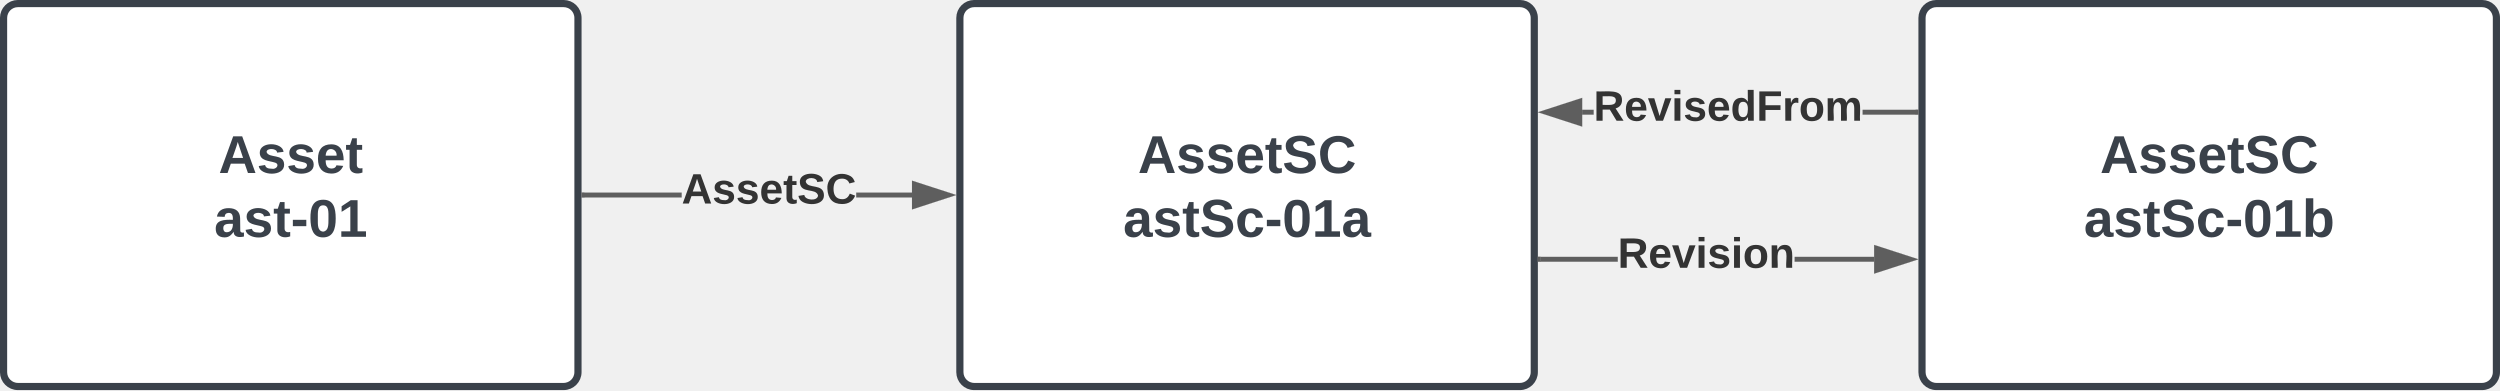
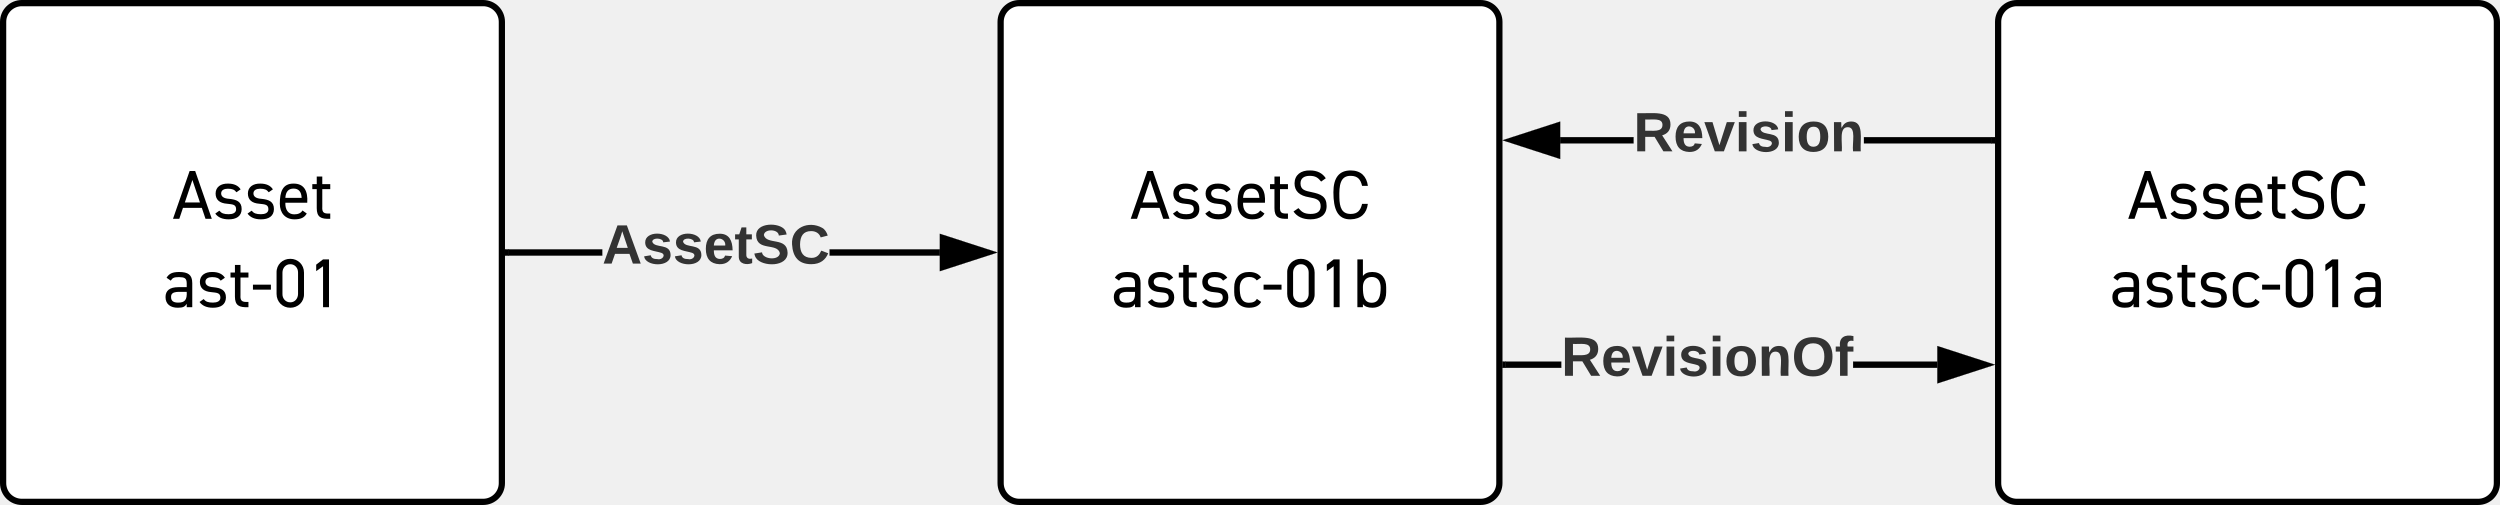
- <svg xmlns="http://www.w3.org/2000/svg" xmlns:ns1="lucid" xmlns:xlink="http://www.w3.org/1999/xlink" width="1044.56" height="163">
-   <g transform="translate(-235.6111 1042.389)" ns1:page-tab-id="0_0">
-     <path d="M237.1-1034.9a6 6 0 0 1 6-6h228a6 6 0 0 1 6 6v148a6 6 0 0 1-6 6h-228a6 6 0 0 1-6-6z" stroke="#3a414a" stroke-width="3" fill="#fff" />
-     <use xlink:href="#a" transform="matrix(1,0,0,1,245.1111,-1032.889) translate(81.81481 62.77778)" />
-     <use xlink:href="#b" transform="matrix(1,0,0,1,245.1111,-1032.889) translate(79.96296 89.44444)" />
-     <path d="M636.67-1034.9a6 6 0 0 1 6-6h228a6 6 0 0 1 6 6v148a6 6 0 0 1-6 6h-228a6 6 0 0 1-6-6z" stroke="#3a414a" stroke-width="3" fill="#fff" />
-     <use xlink:href="#c" transform="matrix(1,0,0,1,644.6667,-1032.889) translate(66.41358 62.77778)" />
-     <use xlink:href="#d" transform="matrix(1,0,0,1,644.6667,-1032.889) translate(60.20988 89.44444)" />
-     <path d="M520.42-959.9h-40.8v-2h40.8zm96.25 0h-23.3v-2h23.3z" stroke="#5e5e5e" stroke-width=".05" fill="#5e5e5e" />
-     <path d="M479.64-959.9h-1.03v-2h1.04z" fill="#5e5e5e" />
-     <path d="M479.66-959.86h-1.07v-2.05h1.06zm-1.02-2v1.95h.97v-1.96z" stroke="#5e5e5e" stroke-width=".05" fill="#5e5e5e" />
-     <path d="M631.93-960.9l-14.26 4.65v-9.27z" fill="#5e5e5e" />
-     <path d="M635.17-960.9l-18.5 6.02v-12.02zm-16.5 3.27l10.03-3.26-10.04-3.25z" stroke="#5e5e5e" stroke-width=".05" fill="#5e5e5e" />
-     <use xlink:href="#e" transform="matrix(1,0,0,1,520.4209,-971.5556) translate(0 14.22222)" />
-     <path d="M1038.67-1034.9a6 6 0 0 1 6-6h228a6 6 0 0 1 6 6v148a6 6 0 0 1-6 6h-228a6 6 0 0 1-6-6z" stroke="#3a414a" stroke-width="3" fill="#fff" />
-     <use xlink:href="#c" transform="matrix(1,0,0,1,1046.667,-1032.889) translate(66.41358 62.77778)" />
-     <use xlink:href="#f" transform="matrix(1,0,0,1,1046.667,-1032.889) translate(59.62346 89.44444)" />
-     <path d="M911.54-933.05h-32.37v-2h32.37zm107.13 0h-33.2v-2h33.2z" stroke="#5e5e5e" stroke-width=".05" fill="#5e5e5e" />
-     <path d="M879.2-933.05h-1.03v-2h1.03z" fill="#5e5e5e" />
-     <path d="M879.22-933.02h-1.08v-2.05h1.08zm-1.03-2v1.95h.97v-1.95z" stroke="#5e5e5e" stroke-width=".05" fill="#5e5e5e" />
-     <path d="M1033.93-934.05l-14.27 4.64v-9.28z" fill="#5e5e5e" />
-     <path d="M1037.17-934.05l-18.5 6v-12zm-16.5 3.26l10.02-3.25-10.04-3.26z" stroke="#5e5e5e" stroke-width=".05" fill="#5e5e5e" />
-     <use xlink:href="#g" transform="matrix(1,0,0,1,911.5432,-944.7147) translate(0 14.22222)" />
-     <path d="M901.47-994.5h-4.8v-2h4.8zm134.7 0h-22.3v-2h22.3z" stroke="#5e5e5e" stroke-width=".05" fill="#5e5e5e" />
-     <path d="M1037.17-994.5h-1.03v-2h1.03z" fill="#5e5e5e" />
-     <path d="M1037.2-994.48h-1.1v-2.05h1.1zm-1.04-2v1.95h.98v-1.95z" stroke="#5e5e5e" stroke-width=".05" fill="#5e5e5e" />
-     <path d="M895.67-990.87l-14.27-4.63 14.27-4.64z" fill="#5e5e5e" />
-     <path d="M896.67-989.5l-18.5-6 18.5-6zm-12.03-6l10.03 3.26v-6.52z" stroke="#5e5e5e" stroke-width=".05" fill="#5e5e5e" />
+ <svg xmlns="http://www.w3.org/2000/svg" xmlns:ns1="lucid" xmlns:xlink="http://www.w3.org/1999/xlink" width="802" height="162">
+   <g transform="translate(2881 -719)" ns1:page-tab-id="0_0">
+     <path d="M-2880 726a6 6 0 0 1 6-6h148a6 6 0 0 1 6 6v148a6 6 0 0 1-6 6h-148a6 6 0 0 1-6-6z" stroke="#000" stroke-width="2" fill="#fff" />
+     <use xlink:href="#a" transform="matrix(1,0,0,1,-2875,725) translate(49.27778 64.18611)" />
+     <use xlink:href="#b" transform="matrix(1,0,0,1,-2875,725) translate(46.21111 92.54167)" />
+     <path d="M-2560 726a6 6 0 0 1 6-6h148a6 6 0 0 1 6 6v148a6 6 0 0 1-6 6h-148a6 6 0 0 1-6-6z" stroke="#000" stroke-width="2" fill="#fff" />
+     <use xlink:href="#c" transform="matrix(1,0,0,1,-2555,725) translate(36.51111 64.18611)" />
+     <use xlink:href="#d" transform="matrix(1,0,0,1,-2555,725) translate(30.42222 92.54167)" />
+     <path d="M-2240 726a6 6 0 0 1 6-6h148a6 6 0 0 1 6 6v148a6 6 0 0 1-6 6h-148a6 6 0 0 1-6-6z" stroke="#000" stroke-width="2" fill="#fff" />
+     <use xlink:href="#c" transform="matrix(1,0,0,1,-2235,725) translate(36.51111 64.18611)" />
+     <use xlink:href="#e" transform="matrix(1,0,0,1,-2235,725) translate(30.75556 92.54167)" />
+     <path d="M-2687.8 801h-30.2v-2h30.2zm108.3 0h-35.36v-2h35.36z" stroke="#000" stroke-width=".05" />
+     <path d="M-2717.97 801h-1.03v-2h1.03z" />
+     <path d="M-2717.95 801.02h-1.08V799h1.08zm-1.03-2V801h.98V799z" stroke="#000" stroke-width=".05" />
+     <path d="M-2564.24 800l-14.26 4.63v-9.26z" />
+     <path d="M-2561 800l-18.5 6v-12zm-16.5 3.26l10.03-3.26-10.03-3.26z" stroke="#000" stroke-width=".05" />
+     <use xlink:href="#f" transform="matrix(1,0,0,1,-2687.802,789.3333) translate(0 14.22222)" />
+     <path d="M-2380.15 837H-2398v-2h17.85zm120.65 0h-27.02v-2h27.02z" stroke="#000" stroke-width=".05" />
+     <path d="M-2397.97 837h-1.03v-2h1.03z" />
+     <path d="M-2397.95 837.02h-1.08V835h1.08zm-1.03-2V837h.98V835z" stroke="#000" stroke-width=".05" />
+     <path d="M-2244.24 836l-14.26 4.63v-9.26z" />
+     <path d="M-2241 836l-18.5 6v-12zm-16.5 3.26l10.03-3.26-10.03-3.26z" stroke="#000" stroke-width=".05" />
+     <use xlink:href="#g" transform="matrix(1,0,0,1,-2380.148,825.3334) translate(0 14.22222)" />
+     <path d="M-2356.96 765h-23.54v-2h23.54zm114.96 0h-41.04v-2h41.04z" stroke="#000" stroke-width=".05" />
+     <path d="M-2241 765h-1.03v-2h1.03z" />
+     <path d="M-2240.97 765.02h-1.08V763h1.08zm-1.03-2V765h.97V763z" stroke="#000" stroke-width=".05" />
+     <path d="M-2381.5 768.63l-14.26-4.63 14.26-4.63z" />
+     <path d="M-2380.5 770l-18.5-6 18.5-6zm-12.03-6l10.03 3.26v-6.52z" stroke="#000" stroke-width=".05" />
    <g>
-       <use xlink:href="#h" transform="matrix(1,0,0,1,901.4679,-1006.169) translate(0 14.22222)" />
+       <use xlink:href="#h" transform="matrix(1,0,0,1,-2356.964,753.3333) translate(0 14.22222)" />
    </g>
    <defs>
-       <path fill="#3a414a" d="M199 0l-22-63H83L61 0H9l90-248h61L250 0h-51zm-33-102l-36-108c-10 38-24 72-36 108h72" id="i" />
-       <path fill="#3a414a" d="M137-138c1-29-70-34-71-4 15 46 118 7 119 86 1 83-164 76-172 9l43-7c4 19 20 25 44 25 33 8 57-30 24-41C81-84 22-81 20-136c-2-80 154-74 161-7" id="j" />
-       <path fill="#3a414a" d="M185-48c-13 30-37 53-82 52C43 2 14-33 14-96s30-98 90-98c62 0 83 45 84 108H66c0 31 8 55 39 56 18 0 30-7 34-22zm-45-69c5-46-57-63-70-21-2 6-4 13-4 21h74" id="k" />
-       <path fill="#3a414a" d="M115-3C79 11 28 4 28-45v-112H4v-33h27l15-45h31v45h36v33H77v99c-1 23 16 31 38 25v30" id="l" />
+       <path d="M154-158L101 0H10l240-690h80L570 0h-91l-53-158H154zm245-78L290-560 181-236h218" id="i" />
+       <path d="M45-366c1-94 76-144 179-142 86 0 147 28 182 83l-60 42c-30-38-57-50-124-51-53 0-96 19-97 67 0 47 39 74 116 79 103 10 181 38 180 149C419-37 344 9 233 8 144 8 80-20 40-75l59-42c31 38 65 51 135 51 58 0 107-19 107-71 0-70-49-71-129-80-111-8-167-58-167-149" id="j" />
+       <path d="M120-232c-4 96 38 168 128 168 58 0 98-19 119-56l62 44C394-17 345 7 254 8 120 9 40-82 40-218c0-172 41-291 198-290 154-1 209 109 198 276H120zm118-204c-73 0-113 45-118 134h235c-4-89-43-134-117-134" id="k" />
+       <path d="M280 0C145 6 85-24 85-154v-274H21v-72h64v-110h80v110h115v72H165v254c-6 91 28 102 115 98V0" id="l" />
      <g id="a">
-         <use transform="matrix(0.0617284,0,0,0.0617284,0,0)" xlink:href="#i" />
-         <use transform="matrix(0.0617284,0,0,0.0617284,15.98765,0)" xlink:href="#j" />
-         <use transform="matrix(0.0617284,0,0,0.0617284,28.33333,0)" xlink:href="#j" />
-         <use transform="matrix(0.0617284,0,0,0.0617284,40.67901,0)" xlink:href="#k" />
-         <use transform="matrix(0.0617284,0,0,0.0617284,53.02469,0)" xlink:href="#l" />
+         <use transform="matrix(0.02222222,0,0,0.02222222,0,0)" xlink:href="#i" />
+         <use transform="matrix(0.02222222,0,0,0.02222222,12.88889,0)" xlink:href="#j" />
+         <use transform="matrix(0.02222222,0,0,0.02222222,23.24444,0)" xlink:href="#j" />
+         <use transform="matrix(0.02222222,0,0,0.02222222,33.6,0)" xlink:href="#k" />
+         <use transform="matrix(0.02222222,0,0,0.02222222,44.44444,0)" xlink:href="#l" />
      </g>
-       <path fill="#3a414a" d="M133-34C117-15 103 5 69 4 32 3 11-16 11-54c-1-60 55-63 116-61 1-26-3-47-28-47-18 1-26 9-28 27l-52-2c7-38 36-58 82-57s74 22 75 68l1 82c-1 14 12 18 25 15v27c-30 8-71 5-69-32zm-48 3c29 0 43-24 42-57-32 0-66-3-65 30 0 17 8 27 23 27" id="m" />
-       <path fill="#3a414a" d="M14-72v-43h91v43H14" id="n" />
-       <path fill="#3a414a" d="M101-251c68 0 84 54 84 127C185-50 166 4 99 4S15-52 14-124c-1-75 17-127 87-127zm-1 216c37-5 36-46 36-89s4-89-36-89c-39 0-36 45-36 89 0 43-3 85 36 89" id="o" />
-       <path fill="#3a414a" d="M23 0v-37h61v-169l-59 37v-38l62-41h46v211h57V0H23" id="p" />
+       <path d="M219 8C111 9 40-44 40-146c0-95 62-143 187-143h119v-58c-2-74-33-85-111-87-71 1-91 8-120 51l-60-42c37-60 84-82 181-83 128 1 190 38 190 161V0h-80v-49C318-4 291 7 219 8zm0-74c103 2 133-44 127-155-96 5-231-25-226 77 0 52 33 78 99 78" id="m" />
+       <path d="M289-253H30v-72h259v72" id="n" />
+       <path d="M250-698c110-1 198 84 198 199v308C452-76 360 9 250 8 140 9 52-76 52-192v-306c-4-116 88-201 198-200zm0 628c65 1 112-54 112-121v-308c2-67-47-122-112-121-66-1-113 54-113 121v308c-2 67 47 122 113 121" id="o" />
+       <path d="M223-690h86V0h-86v-591l-99 71v-94" id="p" />
      <g id="b">
-         <use transform="matrix(0.0617284,0,0,0.0617284,0,0)" xlink:href="#m" />
-         <use transform="matrix(0.0617284,0,0,0.0617284,12.34568,0)" xlink:href="#j" />
-         <use transform="matrix(0.0617284,0,0,0.0617284,24.69136,0)" xlink:href="#l" />
-         <use transform="matrix(0.0617284,0,0,0.0617284,32.03704,0)" xlink:href="#n" />
-         <use transform="matrix(0.0617284,0,0,0.0617284,39.38272,0)" xlink:href="#o" />
-         <use transform="matrix(0.0617284,0,0,0.0617284,51.7284,0)" xlink:href="#p" />
+         <use transform="matrix(0.02222222,0,0,0.02222222,0,0)" xlink:href="#m" />
+         <use transform="matrix(0.02222222,0,0,0.02222222,10.91111,0)" xlink:href="#j" />
+         <use transform="matrix(0.02222222,0,0,0.02222222,21.26667,0)" xlink:href="#l" />
+         <use transform="matrix(0.02222222,0,0,0.02222222,28.26667,0)" xlink:href="#n" />
+         <use transform="matrix(0.02222222,0,0,0.02222222,35.35556,0)" xlink:href="#o" />
+         <use transform="matrix(0.02222222,0,0,0.02222222,46.46667,0)" xlink:href="#p" />
      </g>
-       <path fill="#3a414a" d="M169-182c-1-43-94-46-97-3 18 66 151 10 154 114 3 95-165 93-204 36-6-8-10-19-12-30l50-8c3 46 112 56 116 5-17-69-150-10-154-114-4-87 153-88 188-35 5 8 8 18 10 28" id="q" />
-       <path fill="#3a414a" d="M67-125c0 53 21 87 73 88 37 1 54-22 65-47l45 17C233-25 199 4 140 4 58 4 20-42 15-125 8-235 124-281 211-232c18 10 29 29 36 50l-46 12c-8-25-30-41-62-41-52 0-71 34-72 86" id="r" />
+       <path d="M60-512c2-121 91-189 223-186 103 0 179 38 228 113l-67 48c-43-53-76-82-164-83-78 0-134 33-134 108 0 95 67 108 163 128 130 27 214 62 214 199C523-55 430 7 291 8 179 8 97-30 45-105l71-49c49 56 80 82 175 84 97 0 146-37 146-111 0-94-64-111-163-129-143-22-214-89-214-202" id="q" />
+       <path d="M547-215C530-77 448 4 300 8 108 13 50-143 50-383c0-210 83-315 250-315 149 1 229 86 248 223h-84c-21-92-62-144-164-145-154-2-168 142-164 313 3 144 36 237 164 237 102 0 143-55 164-145h83" id="r" />
      <g id="c">
-         <use transform="matrix(0.0617284,0,0,0.0617284,0,0)" xlink:href="#i" />
-         <use transform="matrix(0.0617284,0,0,0.0617284,15.98765,0)" xlink:href="#j" />
-         <use transform="matrix(0.0617284,0,0,0.0617284,28.33333,0)" xlink:href="#j" />
-         <use transform="matrix(0.0617284,0,0,0.0617284,40.67901,0)" xlink:href="#k" />
-         <use transform="matrix(0.0617284,0,0,0.0617284,53.02469,0)" xlink:href="#l" />
-         <use transform="matrix(0.0617284,0,0,0.0617284,60.37037,0)" xlink:href="#q" />
-         <use transform="matrix(0.0617284,0,0,0.0617284,75.18519,0)" xlink:href="#r" />
+         <use transform="matrix(0.02222222,0,0,0.02222222,0,0)" xlink:href="#i" />
+         <use transform="matrix(0.02222222,0,0,0.02222222,12.88889,0)" xlink:href="#j" />
+         <use transform="matrix(0.02222222,0,0,0.02222222,23.24444,0)" xlink:href="#j" />
+         <use transform="matrix(0.02222222,0,0,0.02222222,33.6,0)" xlink:href="#k" />
+         <use transform="matrix(0.02222222,0,0,0.02222222,44.44444,0)" xlink:href="#l" />
+         <use transform="matrix(0.02222222,0,0,0.02222222,51.44444,0)" xlink:href="#q" />
+         <use transform="matrix(0.02222222,0,0,0.02222222,64.13333,0)" xlink:href="#r" />
      </g>
-       <path fill="#3a414a" d="M190-63c-7 42-38 67-86 67-59 0-84-38-90-98-12-110 154-137 174-36l-49 2c-2-19-15-32-35-32-30 0-35 28-38 64-6 74 65 87 74 30" id="s" />
+       <path d="M120-284c0 125 20 222 136 220 55 0 92-19 111-56l62 44C399-20 341 8 256 8 121 9 38-82 40-218v-66c-1-138 79-225 216-224 79 0 136 26 173 78l-63 44c-23-33-60-50-110-50-88-1-136 62-136 152" id="s" />
+       <path d="M481-218C482-85 412 9 281 8 217 8 172-9 145-44V0H65v-690h80v240c28-39 73-58 136-58 130 0 202 89 200 224v66zm-336-73c0 124 14 228 128 227 106-1 128-100 128-220 0-90-42-152-128-152-83 0-128 59-128 145" id="t" />
      <g id="d">
-         <use transform="matrix(0.0617284,0,0,0.0617284,0,0)" xlink:href="#m" />
-         <use transform="matrix(0.0617284,0,0,0.0617284,12.34568,0)" xlink:href="#j" />
-         <use transform="matrix(0.0617284,0,0,0.0617284,24.69136,0)" xlink:href="#l" />
-         <use transform="matrix(0.0617284,0,0,0.0617284,32.03704,0)" xlink:href="#q" />
-         <use transform="matrix(0.0617284,0,0,0.0617284,46.85185,0)" xlink:href="#s" />
-         <use transform="matrix(0.0617284,0,0,0.0617284,59.19753,0)" xlink:href="#n" />
-         <use transform="matrix(0.0617284,0,0,0.0617284,66.54321,0)" xlink:href="#o" />
-         <use transform="matrix(0.0617284,0,0,0.0617284,78.88889,0)" xlink:href="#p" />
-         <use transform="matrix(0.0617284,0,0,0.0617284,91.23457,0)" xlink:href="#m" />
+         <use transform="matrix(0.02222222,0,0,0.02222222,0,0)" xlink:href="#m" />
+         <use transform="matrix(0.02222222,0,0,0.02222222,10.91111,0)" xlink:href="#j" />
+         <use transform="matrix(0.02222222,0,0,0.02222222,21.26667,0)" xlink:href="#l" />
+         <use transform="matrix(0.02222222,0,0,0.02222222,28.26667,0)" xlink:href="#j" />
+         <use transform="matrix(0.02222222,0,0,0.02222222,38.62222,0)" xlink:href="#s" />
+         <use transform="matrix(0.02222222,0,0,0.02222222,48.26667,0)" xlink:href="#n" />
+         <use transform="matrix(0.02222222,0,0,0.02222222,55.35556,0)" xlink:href="#o" />
+         <use transform="matrix(0.02222222,0,0,0.02222222,66.46667,0)" xlink:href="#p" />
+         <use transform="matrix(0.02222222,0,0,0.02222222,77.57778,0)" xlink:href="#t" />
      </g>
-       <path fill="#333" d="M199 0l-22-63H83L61 0H9l90-248h61L250 0h-51zm-33-102l-36-108c-10 38-24 72-36 108h72" id="t" />
-       <path fill="#333" d="M137-138c1-29-70-34-71-4 15 46 118 7 119 86 1 83-164 76-172 9l43-7c4 19 20 25 44 25 33 8 57-30 24-41C81-84 22-81 20-136c-2-80 154-74 161-7" id="u" />
-       <path fill="#333" d="M185-48c-13 30-37 53-82 52C43 2 14-33 14-96s30-98 90-98c62 0 83 45 84 108H66c0 31 8 55 39 56 18 0 30-7 34-22zm-45-69c5-46-57-63-70-21-2 6-4 13-4 21h74" id="v" />
-       <path fill="#333" d="M115-3C79 11 28 4 28-45v-112H4v-33h27l15-45h31v45h36v33H77v99c-1 23 16 31 38 25v30" id="w" />
-       <path fill="#333" d="M169-182c-1-43-94-46-97-3 18 66 151 10 154 114 3 95-165 93-204 36-6-8-10-19-12-30l50-8c3 46 112 56 116 5-17-69-150-10-154-114-4-87 153-88 188-35 5 8 8 18 10 28" id="x" />
-       <path fill="#333" d="M67-125c0 53 21 87 73 88 37 1 54-22 65-47l45 17C233-25 199 4 140 4 58 4 20-42 15-125 8-235 124-281 211-232c18 10 29 29 36 50l-46 12c-8-25-30-41-62-41-52 0-71 34-72 86" id="y" />
      <g id="e">
-         <use transform="matrix(0.04938272,0,0,0.04938272,0,0)" xlink:href="#t" />
-         <use transform="matrix(0.04938272,0,0,0.04938272,12.79012,0)" xlink:href="#u" />
-         <use transform="matrix(0.04938272,0,0,0.04938272,22.66667,0)" xlink:href="#u" />
-         <use transform="matrix(0.04938272,0,0,0.04938272,32.54321,0)" xlink:href="#v" />
-         <use transform="matrix(0.04938272,0,0,0.04938272,42.41975,0)" xlink:href="#w" />
-         <use transform="matrix(0.04938272,0,0,0.04938272,48.2963,0)" xlink:href="#x" />
-         <use transform="matrix(0.04938272,0,0,0.04938272,60.14815,0)" xlink:href="#y" />
+         <use transform="matrix(0.02222222,0,0,0.02222222,0,0)" xlink:href="#m" />
+         <use transform="matrix(0.02222222,0,0,0.02222222,10.91111,0)" xlink:href="#j" />
+         <use transform="matrix(0.02222222,0,0,0.02222222,21.26667,0)" xlink:href="#l" />
+         <use transform="matrix(0.02222222,0,0,0.02222222,28.26667,0)" xlink:href="#j" />
+         <use transform="matrix(0.02222222,0,0,0.02222222,38.62222,0)" xlink:href="#s" />
+         <use transform="matrix(0.02222222,0,0,0.02222222,48.26667,0)" xlink:href="#n" />
+         <use transform="matrix(0.02222222,0,0,0.02222222,55.35556,0)" xlink:href="#o" />
+         <use transform="matrix(0.02222222,0,0,0.02222222,66.46667,0)" xlink:href="#p" />
+         <use transform="matrix(0.02222222,0,0,0.02222222,77.57778,0)" xlink:href="#m" />
      </g>
-       <path fill="#3a414a" d="M135-194c52 0 70 43 70 98 0 56-19 99-73 100-30 1-46-15-58-35L72 0H24l1-261h50v104c11-23 29-37 60-37zM114-30c31 0 40-27 40-66 0-37-7-63-39-63s-41 28-41 65c0 36 8 64 40 64" id="z" />
+       <path fill="#333" d="M199 0l-22-63H83L61 0H9l90-248h61L250 0h-51zm-33-102l-36-108c-10 38-24 72-36 108h72" id="u" />
+       <path fill="#333" d="M137-138c1-29-70-34-71-4 15 46 118 7 119 86 1 83-164 76-172 9l43-7c4 19 20 25 44 25 33 8 57-30 24-41C81-84 22-81 20-136c-2-80 154-74 161-7" id="v" />
+       <path fill="#333" d="M185-48c-13 30-37 53-82 52C43 2 14-33 14-96s30-98 90-98c62 0 83 45 84 108H66c0 31 8 55 39 56 18 0 30-7 34-22zm-45-69c5-46-57-63-70-21-2 6-4 13-4 21h74" id="w" />
+       <path fill="#333" d="M115-3C79 11 28 4 28-45v-112H4v-33h27l15-45h31v45h36v33H77v99c-1 23 16 31 38 25v30" id="x" />
+       <path fill="#333" d="M169-182c-1-43-94-46-97-3 18 66 151 10 154 114 3 95-165 93-204 36-6-8-10-19-12-30l50-8c3 46 112 56 116 5-17-69-150-10-154-114-4-87 153-88 188-35 5 8 8 18 10 28" id="y" />
+       <path fill="#333" d="M67-125c0 53 21 87 73 88 37 1 54-22 65-47l45 17C233-25 199 4 140 4 58 4 20-42 15-125 8-235 124-281 211-232c18 10 29 29 36 50l-46 12c-8-25-30-41-62-41-52 0-71 34-72 86" id="z" />
      <g id="f">
-         <use transform="matrix(0.0617284,0,0,0.0617284,0,0)" xlink:href="#m" />
-         <use transform="matrix(0.0617284,0,0,0.0617284,12.34568,0)" xlink:href="#j" />
-         <use transform="matrix(0.0617284,0,0,0.0617284,24.69136,0)" xlink:href="#l" />
-         <use transform="matrix(0.0617284,0,0,0.0617284,32.03704,0)" xlink:href="#q" />
-         <use transform="matrix(0.0617284,0,0,0.0617284,46.85185,0)" xlink:href="#s" />
-         <use transform="matrix(0.0617284,0,0,0.0617284,59.19753,0)" xlink:href="#n" />
-         <use transform="matrix(0.0617284,0,0,0.0617284,66.54321,0)" xlink:href="#o" />
-         <use transform="matrix(0.0617284,0,0,0.0617284,78.88889,0)" xlink:href="#p" />
-         <use transform="matrix(0.0617284,0,0,0.0617284,91.23457,0)" xlink:href="#z" />
+         <use transform="matrix(0.04938272,0,0,0.04938272,0,0)" xlink:href="#u" />
+         <use transform="matrix(0.04938272,0,0,0.04938272,12.79012,0)" xlink:href="#v" />
+         <use transform="matrix(0.04938272,0,0,0.04938272,22.66667,0)" xlink:href="#v" />
+         <use transform="matrix(0.04938272,0,0,0.04938272,32.54321,0)" xlink:href="#w" />
+         <use transform="matrix(0.04938272,0,0,0.04938272,42.41975,0)" xlink:href="#x" />
+         <use transform="matrix(0.04938272,0,0,0.04938272,48.2963,0)" xlink:href="#y" />
+         <use transform="matrix(0.04938272,0,0,0.04938272,60.14815,0)" xlink:href="#z" />
      </g>
      <path fill="#333" d="M240-174c0 40-23 61-54 70L253 0h-59l-57-94H76V0H24v-248c93 4 217-23 216 74zM76-134c48-2 112 12 112-38 0-48-66-32-112-35v73" id="A" />
      <path fill="#333" d="M128 0H69L1-190h53L99-40l48-150h52" id="B" />
      <path fill="#333" d="M25-224v-37h50v37H25zM25 0v-190h50V0H25" id="C" />
      <path fill="#333" d="M110-194c64 0 96 36 96 99 0 64-35 99-97 99-61 0-95-36-95-99 0-62 34-99 96-99zm-1 164c35 0 45-28 45-65 0-40-10-65-43-65-34 0-45 26-45 65 0 36 10 65 43 65" id="D" />
      <path fill="#333" d="M135-194c87-1 58 113 63 194h-50c-7-57 23-157-34-157-59 0-34 97-39 157H25l-1-190h47c2 12-1 28 3 38 12-26 28-41 61-42" id="E" />
+       <path fill="#333" d="M140-251c80 0 125 45 125 126S219 4 139 4C58 4 15-44 15-125s44-126 125-126zm-1 214c52 0 73-35 73-88 0-50-21-86-72-86-52 0-73 35-73 86s22 88 72 88" id="F" />
+       <path fill="#333" d="M121-226c-27-7-43 5-38 36h38v33H83V0H34v-157H6v-33h28c-9-59 32-81 87-68v32" id="G" />
      <g id="g">
        <use transform="matrix(0.04938272,0,0,0.04938272,0,0)" xlink:href="#A" />
-         <use transform="matrix(0.04938272,0,0,0.04938272,12.79012,0)" xlink:href="#v" />
+         <use transform="matrix(0.04938272,0,0,0.04938272,12.79012,0)" xlink:href="#w" />
        <use transform="matrix(0.04938272,0,0,0.04938272,22.66667,0)" xlink:href="#B" />
        <use transform="matrix(0.04938272,0,0,0.04938272,32.54321,0)" xlink:href="#C" />
-         <use transform="matrix(0.04938272,0,0,0.04938272,37.48148,0)" xlink:href="#u" />
+         <use transform="matrix(0.04938272,0,0,0.04938272,37.48148,0)" xlink:href="#v" />
+         <use transform="matrix(0.04938272,0,0,0.04938272,47.35802,0)" xlink:href="#C" />
+         <use transform="matrix(0.04938272,0,0,0.04938272,52.2963,0)" xlink:href="#D" />
+         <use transform="matrix(0.04938272,0,0,0.04938272,63.11111,0)" xlink:href="#E" />
+         <use transform="matrix(0.04938272,0,0,0.04938272,73.92593,0)" xlink:href="#F" />
+         <use transform="matrix(0.04938272,0,0,0.04938272,87.75309,0)" xlink:href="#G" />
+       </g>
+       <g id="h">
+         <use transform="matrix(0.04938272,0,0,0.04938272,0,0)" xlink:href="#A" />
+         <use transform="matrix(0.04938272,0,0,0.04938272,12.79012,0)" xlink:href="#w" />
+         <use transform="matrix(0.04938272,0,0,0.04938272,22.66667,0)" xlink:href="#B" />
+         <use transform="matrix(0.04938272,0,0,0.04938272,32.54321,0)" xlink:href="#C" />
+         <use transform="matrix(0.04938272,0,0,0.04938272,37.48148,0)" xlink:href="#v" />
        <use transform="matrix(0.04938272,0,0,0.04938272,47.35802,0)" xlink:href="#C" />
        <use transform="matrix(0.04938272,0,0,0.04938272,52.2963,0)" xlink:href="#D" />
        <use transform="matrix(0.04938272,0,0,0.04938272,63.11111,0)" xlink:href="#E" />
      </g>
-       <path fill="#333" d="M88-194c31-1 46 15 58 34l-1-101h50l1 261h-48c-2-10 0-23-3-31C134-8 116 4 84 4 32 4 16-41 15-95c0-56 19-97 73-99zm17 164c33 0 40-30 41-66 1-37-9-64-41-64s-38 30-39 65c0 43 13 65 39 65" id="F" />
-       <path fill="#333" d="M76-208v77h127v40H76V0H24v-248h183v40H76" id="G" />
-       <path fill="#333" d="M135-150c-39-12-60 13-60 57V0H25l-1-190h47c2 13-1 29 3 40 6-28 27-53 61-41v41" id="H" />
-       <path fill="#333" d="M220-157c-53 9-28 100-34 157h-49v-107c1-27-5-49-29-50C55-147 81-57 75 0H25l-1-190h47c2 12-1 28 3 38 10-53 101-56 108 0 13-22 24-43 59-42 82 1 51 116 57 194h-49v-107c-1-25-5-48-29-50" id="I" />
-       <g id="h">
-         <use transform="matrix(0.04938272,0,0,0.04938272,0,0)" xlink:href="#A" />
-         <use transform="matrix(0.04938272,0,0,0.04938272,12.79012,0)" xlink:href="#v" />
-         <use transform="matrix(0.04938272,0,0,0.04938272,22.66667,0)" xlink:href="#B" />
-         <use transform="matrix(0.04938272,0,0,0.04938272,32.54321,0)" xlink:href="#C" />
-         <use transform="matrix(0.04938272,0,0,0.04938272,37.48148,0)" xlink:href="#u" />
-         <use transform="matrix(0.04938272,0,0,0.04938272,47.35802,0)" xlink:href="#v" />
-         <use transform="matrix(0.04938272,0,0,0.04938272,57.23457,0)" xlink:href="#F" />
-         <use transform="matrix(0.04938272,0,0,0.04938272,68.04938,0)" xlink:href="#G" />
-         <use transform="matrix(0.04938272,0,0,0.04938272,78.8642,0)" xlink:href="#H" />
-         <use transform="matrix(0.04938272,0,0,0.04938272,85.77778,0)" xlink:href="#D" />
-         <use transform="matrix(0.04938272,0,0,0.04938272,96.59259,0)" xlink:href="#I" />
-       </g>
    </defs>
  </g>
</svg>
